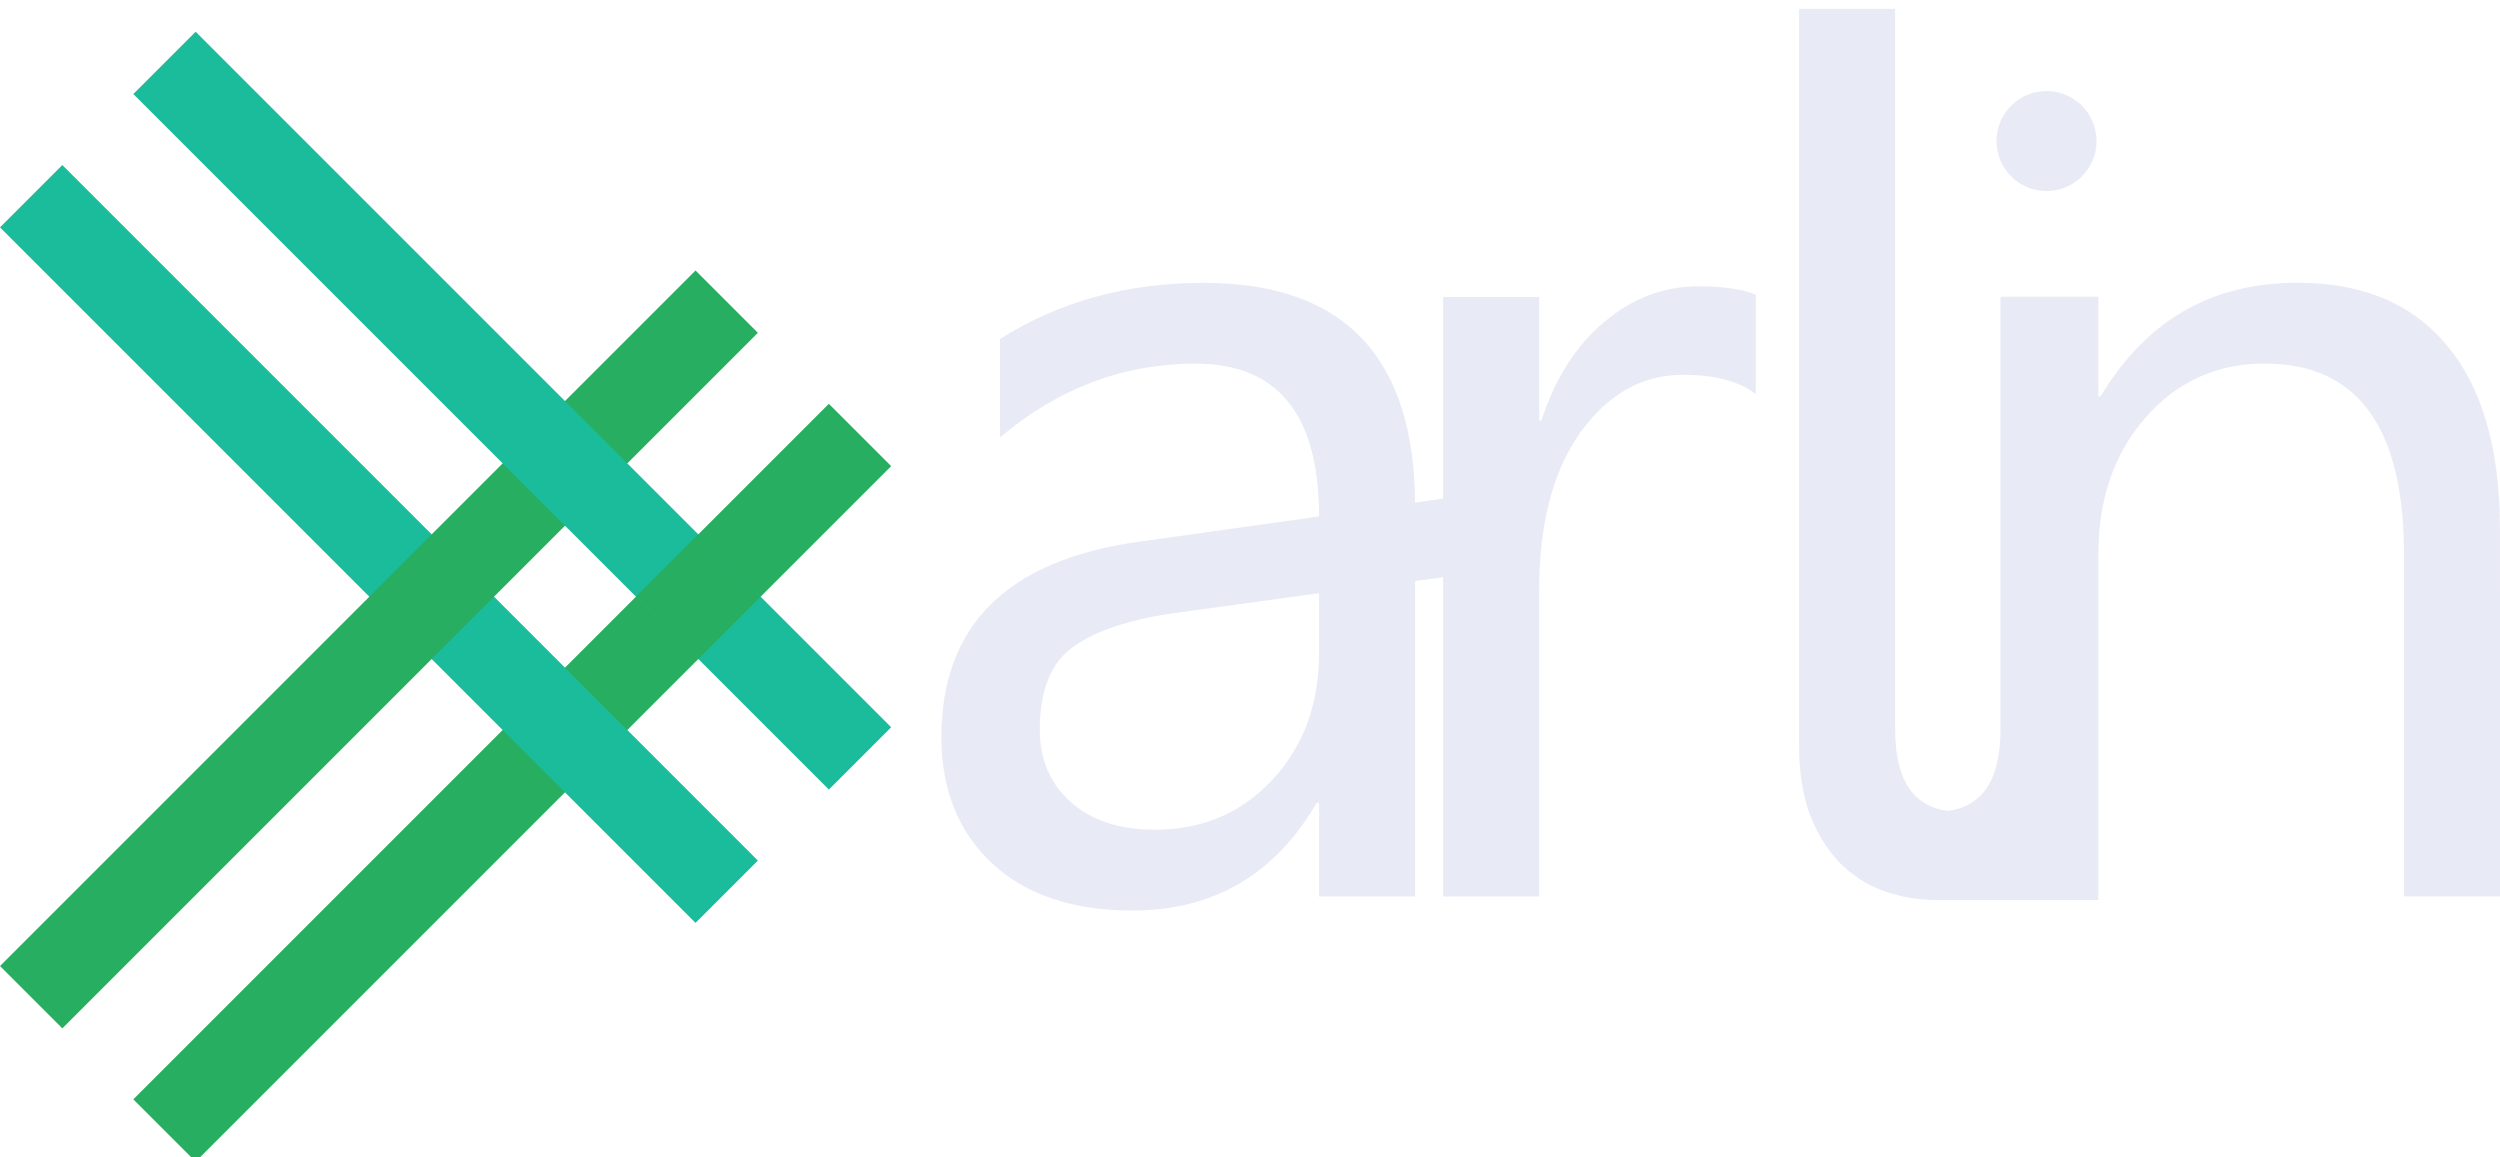
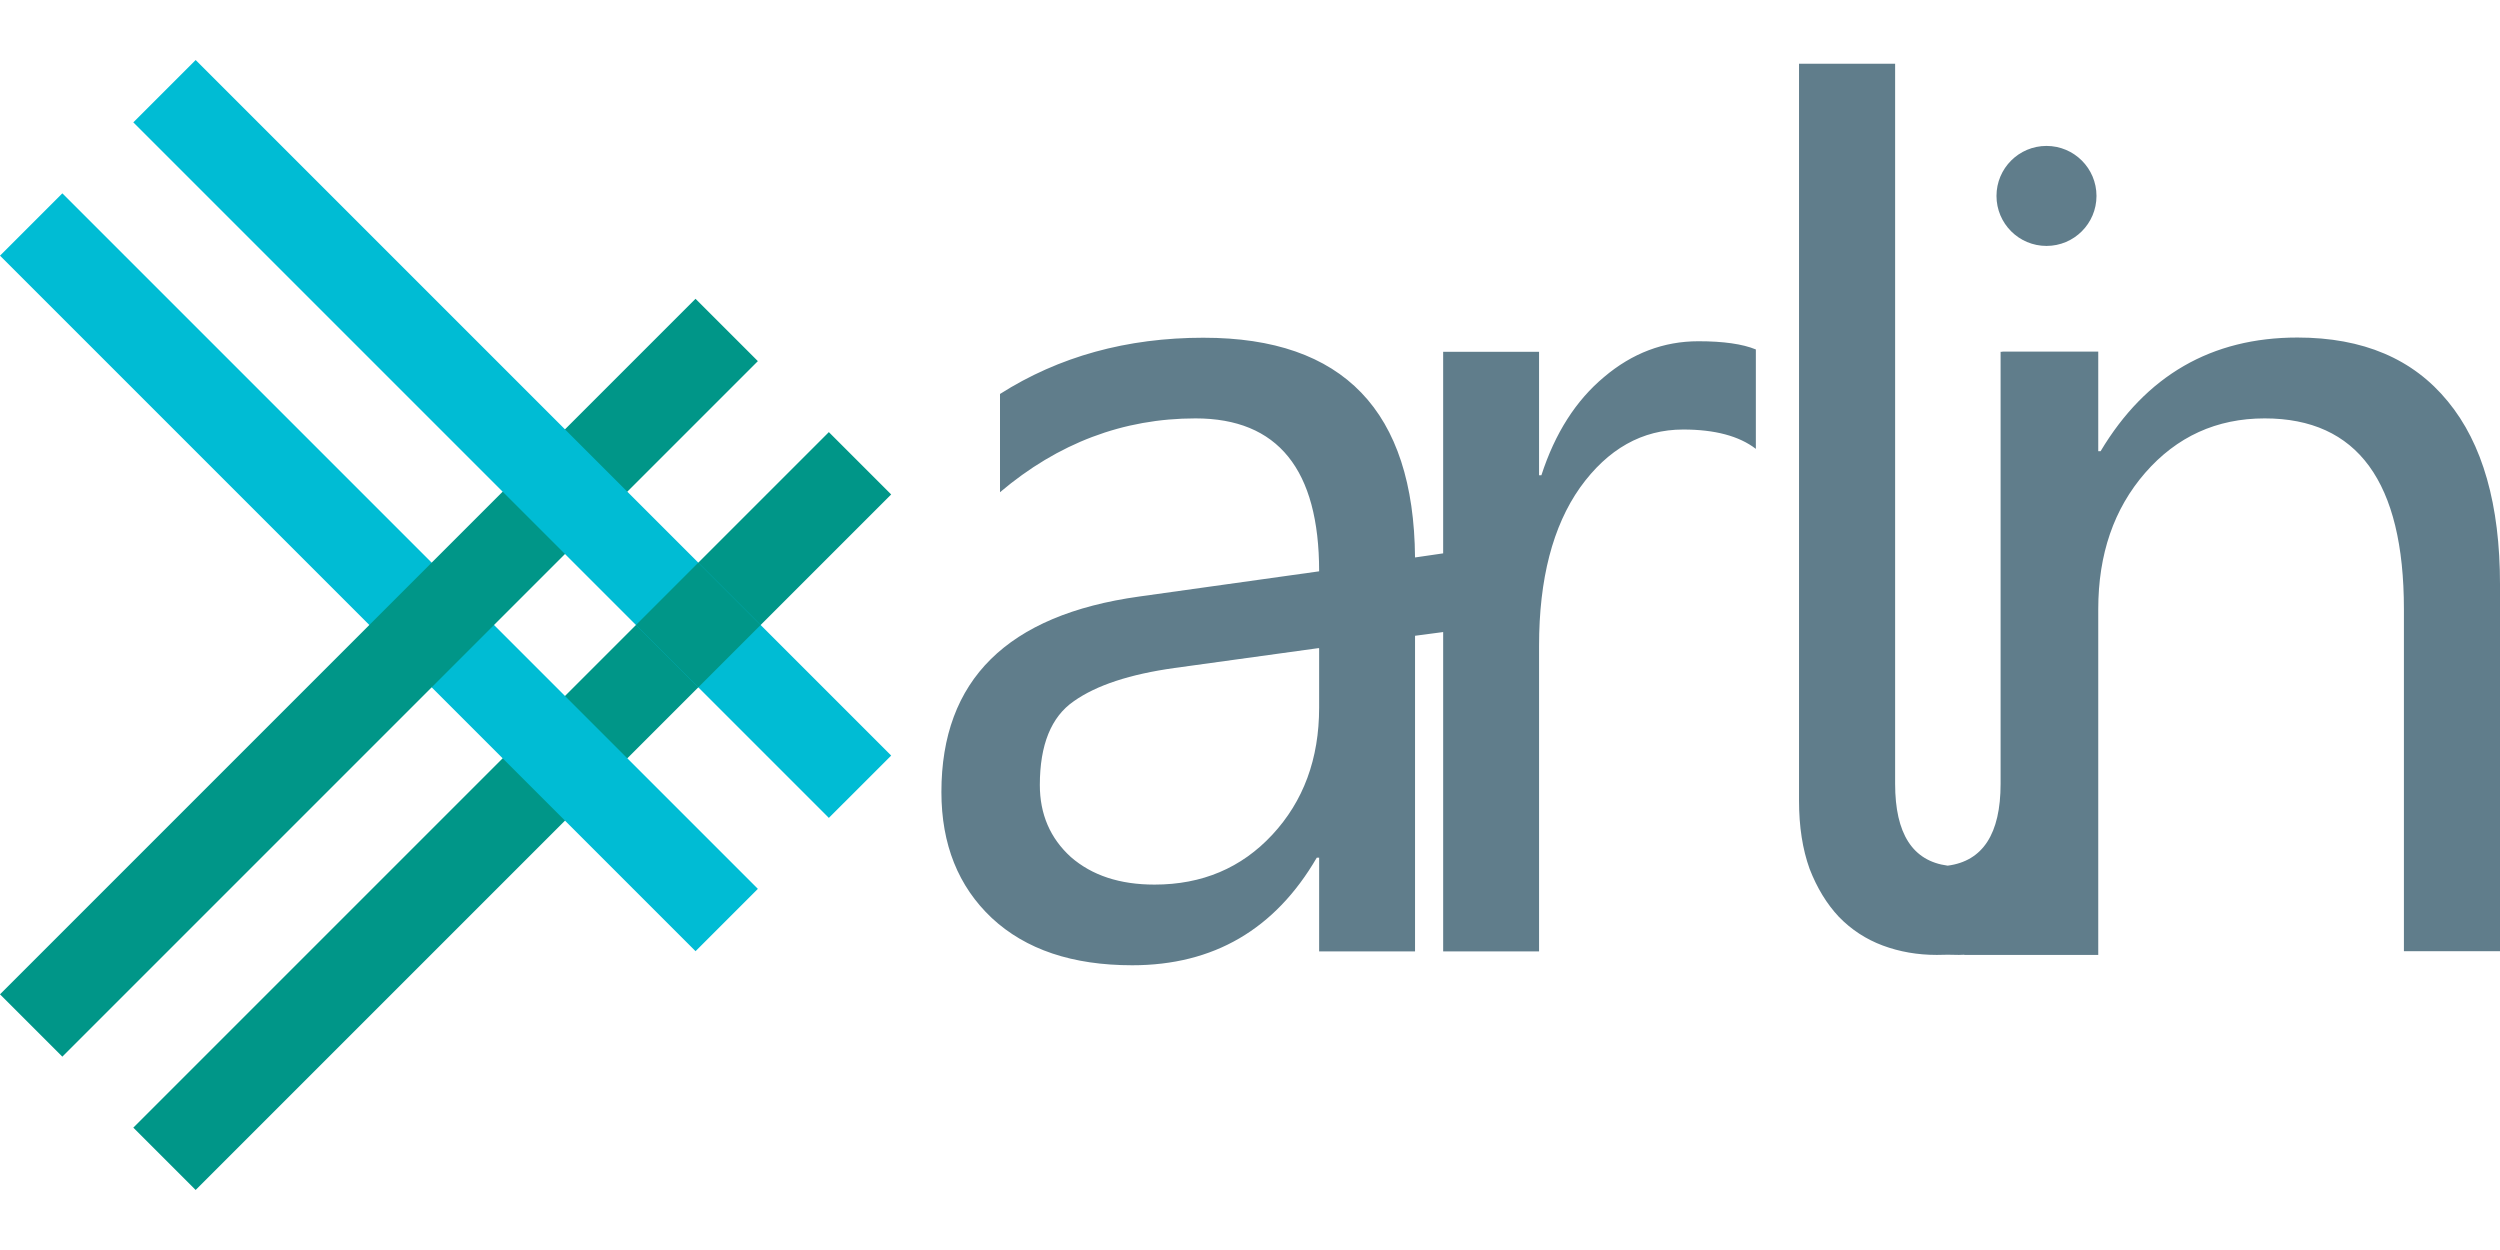
- <svg xmlns="http://www.w3.org/2000/svg" width="400" height="185" viewBox="0 0 400 185" id="svg4952" version="1.1">
+ <svg xmlns="http://www.w3.org/2000/svg" width="400" height="200" viewBox="0 0 400 200" id="svg4952" version="1.1">
  <defs id="defs4954" />
-   <g id="layer1" transform="translate(0,-867.3622)">
-     <g id="g5532" transform="matrix(1.087683,0,0,1.087683,-107.659,503.159)">
-       <g transform="matrix(1.939274,0,0,-1.939274,-2331.596,3995.462)" id="g4499">
-         <rect style="opacity:1;fill:#27ae60;fill-opacity:1;stroke:none;stroke-width:1;stroke-miterlimit:4;stroke-dasharray:none;stroke-dashoffset:0.253;stroke-opacity:1" id="rect4378-1" width="6.686" height="74.612" x="375.702" y="-2243.797" transform="matrix(-0.7071068,0.7071068,-0.7071068,-0.7071068,0,0)" />
-         <rect style="opacity:1;fill:#1abc9c;fill-opacity:1;stroke:none;stroke-width:1;stroke-miterlimit:4;stroke-dasharray:none;stroke-dashoffset:0.253;stroke-opacity:1" id="rect4380-5" width="6.686" height="74.612" x="2208.804" y="361.697" transform="matrix(0.7071068,0.7071068,-0.7071068,0.7071068,0,0)" />
-         <rect y="-2243.797" x="390.003" height="74.612" width="6.686" id="rect4382-5" style="opacity:1;fill:#27ae60;fill-opacity:1;stroke:none;stroke-width:1;stroke-miterlimit:4;stroke-dasharray:none;stroke-dashoffset:0.253;stroke-opacity:1" transform="matrix(-0.7071068,0.7071068,-0.7071068,-0.7071068,0,0)" />
-         <rect y="361.697" x="2223.105" height="74.612" width="6.686" id="rect4384-7" style="opacity:1;fill:#1abc9c;fill-opacity:1;stroke:none;stroke-width:1;stroke-miterlimit:4;stroke-dasharray:none;stroke-dashoffset:0.253;stroke-opacity:1" transform="matrix(0.7071068,0.7071068,-0.7071068,0.7071068,0,0)" />
-         <path style="opacity:1;fill:#27ae60;fill-opacity:1;stroke:none;stroke-width:1;stroke-miterlimit:4;stroke-dasharray:none;stroke-dashoffset:0.253;stroke-opacity:1" d="m 1311.038,1842.361 -4.726,-4.726 -4.729,4.726 4.726,4.729 4.729,-4.729 z" id="path4386-6" />
-       </g>
-       <path id="path4523" style="font-style:normal;font-variant:normal;font-weight:normal;font-stretch:normal;font-size:medium;line-height:121%;font-family:Gisha;-inkscape-font-specification:Gisha;letter-spacing:1px;word-spacing:0px;fill:#e8eaf6;fill-opacity:1;stroke:none;stroke-width:1px;stroke-linecap:butt;stroke-linejoin:miter;stroke-opacity:1" d="m 307.144,466.717 -14.125,0 0,-13.781 -0.345,0 q -9.216,15.848 -27.132,15.848 -13.178,0 -20.672,-6.977 -7.407,-6.977 -7.407,-18.518 0,-24.72 29.112,-28.768 l 26.443,-3.704 q 0,-22.48 -18.174,-22.48 -15.934,0 -28.768,10.853 l 0,-14.47 q 13.006,-8.268 29.974,-8.268 31.093,0 31.093,32.902 l 0,57.364 z m -14.125,-44.616 -21.274,2.929 q -9.819,1.378 -14.815,4.91 -4.996,3.445 -4.996,12.317 0,6.46 4.565,10.594 4.651,4.048 12.317,4.048 10.508,0 17.312,-7.321 6.891,-7.407 6.891,-18.691 l 0,-8.785 z" />
-       <path id="path4525" style="font-style:normal;font-variant:normal;font-weight:normal;font-stretch:normal;font-size:medium;line-height:121%;font-family:Gisha;-inkscape-font-specification:Gisha;letter-spacing:1px;word-spacing:0px;fill:#e8eaf6;fill-opacity:1;stroke:none;stroke-width:1px;stroke-linecap:butt;stroke-linejoin:miter;stroke-opacity:1" d="m 357.258,392.816 q -3.704,-2.842 -10.68,-2.842 -9.044,0 -15.159,8.527 -6.029,8.527 -6.029,23.255 l 0,44.961 -14.125,0 0,-88.199 14.125,0 0,18.174 0.345,0 q 3.015,-9.302 9.216,-14.47 6.201,-5.254 13.867,-5.254 5.513,0 8.441,1.206 l 0,14.642 z" />
-       <path id="path4547" d="m 292.033,410.991 22.989,-3.366 0.86,11.531 -22.912,2.988 -0.937,-11.065 z" style="fill:#e8eaf6;fill-opacity:1;fill-rule:evenodd;stroke:none;stroke-width:1px;stroke-linecap:butt;stroke-linejoin:miter;stroke-opacity:1" />
-       <g transform="matrix(3.241025,0,0,3.241025,-3989.539,-5446.399)" id="g4902">
-         <path d="m 1347.504,1816.858 q 0,3.747 2.897,3.747 1.169,0 2.099,-0.292 l 0,3.933 q -0.505,0.133 -1.355,0.239 -0.824,0.133 -1.754,0.133 -1.302,0 -2.445,-0.425 -1.143,-0.425 -1.993,-1.302 -0.824,-0.877 -1.329,-2.179 -0.478,-1.329 -0.478,-3.083 l 0,-33.458 4.358,0 0,32.688 z" style="font-style:normal;font-variant:normal;font-weight:normal;font-stretch:normal;font-size:medium;line-height:121%;font-family:Gisha;-inkscape-font-specification:Gisha;letter-spacing:1px;word-spacing:0px;fill:#e8eaf6;fill-opacity:1;stroke:none;stroke-width:1px;stroke-linecap:butt;stroke-linejoin:miter;stroke-opacity:1" id="path4527" />
-         <path style="font-style:normal;font-variant:normal;font-weight:normal;font-stretch:normal;font-size:medium;line-height:121%;font-family:Gisha;-inkscape-font-specification:Gisha;letter-spacing:1px;word-spacing:0px;fill:#e8eaf6;fill-opacity:1;stroke:none;stroke-width:1px;stroke-linecap:butt;stroke-linejoin:miter;stroke-opacity:1" d="m 1352.287,1797.246 0,19.611 c 0,2.498 -0.965,3.748 -2.897,3.748 -0.779,0 -1.48,-0.098 -2.1,-0.293 l 0,3.934 c 0.337,0.088 0.789,0.169 1.355,0.24 0.549,0.089 1.134,0.133 1.754,0.133 0.868,0 1.683,-0.142 2.445,-0.426 0.762,-0.283 1.427,-0.718 1.994,-1.303 0.549,-0.585 0.992,-1.312 1.328,-2.18 0.319,-0.886 0.478,-1.913 0.478,-3.082 l 0,-20.383 -4.359,0 z" id="path4529" />
-         <path d="m 1374.958,1824.454 -4.358,0 0,-15.52 c 0,-5.776 -2.108,-8.664 -6.325,-8.664 -2.179,0 -3.986,0.824 -5.421,2.471 -1.417,1.63 -2.126,3.694 -2.126,6.192 l 0,15.684 -6.084,0 1.725,-3.105 0,-24.272 4.358,0 0,4.518 0.106,0 c 2.055,-3.437 5.032,-5.156 8.929,-5.156 2.976,0 5.253,0.966 6.83,2.897 1.577,1.913 2.365,4.686 2.365,8.318 z" style="font-style:normal;font-variant:normal;font-weight:normal;font-stretch:normal;font-size:medium;line-height:121%;font-family:Gisha;-inkscape-font-specification:Gisha;letter-spacing:1px;word-spacing:0px;fill:#e8eaf6;fill-opacity:1;stroke:none;stroke-width:1px;stroke-linecap:butt;stroke-linejoin:miter;stroke-opacity:1" id="path4531" />
-         <circle style="opacity:1;fill:#e8eaf6;fill-opacity:1;stroke:none;stroke-width:1.8;stroke-miterlimit:4;stroke-dasharray:none;stroke-dashoffset:0.253;stroke-opacity:1" id="path4561" cx="1354.377" cy="1790.171" r="2.269" />
-       </g>
-     </g>
+   <g id="layer1" transform="translate(0,-852.3622)">
+     <rect style="fill:#009688;fill-opacity:1;stroke:none" id="rect4378-1" width="14.104" height="157.381" x="-759.475" y="557.826" transform="matrix(-0.7071068,-0.7071068,-0.7071068,0.7071068,0,0)" />
+     <rect style="fill:#00bcd4;fill-opacity:1;stroke:none" id="rect4380-5" width="14.104" height="157.381" x="-631.636" y="-789.018" transform="matrix(0.7071068,-0.7071068,-0.7071068,-0.7071068,0,0)" />
+     <rect y="557.826" x="-729.311" height="157.381" width="14.104" id="rect4382-5" style="fill:#009688;fill-opacity:1;stroke:none" transform="matrix(-0.7071068,-0.7071068,-0.7071068,0.7071068,0,0)" />
+     <rect y="-789.018" x="-601.472" height="157.381" width="14.104" id="rect4384-7" style="fill:#00bcd4;fill-opacity:1;stroke:none" transform="matrix(0.7071068,-0.7071068,-0.7071068,-0.7071068,0,0)" />
+     <path style="fill:#009688;fill-opacity:1;stroke:none" d="m 121.696,952.364 -9.97,9.97 -9.974,-9.97 9.97,-9.974 9.974,9.974 z" id="path4386-6" />
+     <path style="font-size:medium;font-style:normal;font-variant:normal;font-weight:normal;font-stretch:normal;line-height:121%;letter-spacing:1px;word-spacing:0px;fill:#607d8b;fill-opacity:1;stroke:none;font-family:Gisha;-inkscape-font-specification:Gisha" d="m 287.844,862.554 0,117.938 c 0,4.122 0.563,7.752 1.688,10.875 1.187,3.06 2.751,5.626 4.688,7.688 1.999,2.061 4.346,3.594 7.031,4.594 2.686,0.999 5.565,1.5 8.625,1.5 0.601,0 1.199,-0.01 1.781,-0.031 0.582,0.023 1.18,0.031 1.781,0.031 0.297,0 0.581,-0.022 0.875,-0.031 l -0.031,0.031 21.438,0 0,-55.313 c 0,-8.806 2.504,-16.067 7.5,-21.812 5.059,-5.808 11.443,-8.719 19.125,-8.719 14.864,0 22.281,10.171 22.281,30.531 l 0,54.719 15.375,0 0,-58.656 c 0,-12.804 -2.785,-22.567 -8.344,-29.312 -5.559,-6.808 -13.57,-10.219 -24.062,-10.219 -13.74,0 -24.255,6.071 -31.5,18.188 l -0.375,0 0,-15.938 -15.344,0 0,0.031 -0.281,0 0,69.125 c 0,8.004 -2.846,12.364 -8.469,13.094 -5.603,-0.741 -8.406,-5.105 -8.406,-13.094 l 0,-115.219 -15.375,0 z m 39.594,13.156 c -4.418,0 -8,3.582 -8,8 0,4.418 3.582,8 8,8 4.418,0 8,-3.582 8,-8 0,-4.418 -3.582,-8 -8,-8 z m -134.844,30.688 c -12.304,0 -23.163,3.004 -32.594,9 l 0,15.719 c 9.306,-7.869 19.727,-11.812 31.281,-11.812 13.178,0 19.781,8.168 19.781,24.469 l -28.781,4.031 c -21.11,2.935 -31.656,13.356 -31.656,31.281 0,8.369 2.691,15.097 8.062,20.156 5.434,5.059 12.913,7.562 22.469,7.562 12.991,0 22.848,-5.727 29.531,-17.219 l 0.375,0 0,15 15.344,0 0,-50.5 4.5,-0.594 0,51.094 15.344,0 0,-48.906 c 0,-10.68 2.191,-19.13 6.562,-25.312 4.434,-6.183 9.942,-9.281 16.5,-9.281 5.059,0 8.939,1.033 11.625,3.094 l 0,-15.906 c -2.123,-0.874 -5.19,-1.312 -9.188,-1.312 -5.559,0 -10.597,1.909 -15.094,5.719 -4.497,3.748 -7.845,8.974 -10.031,15.719 l -0.375,0 0,-19.75 -15.344,0 0,32.25 -4.5,0.656 c -0.197,-23.44 -11.464,-35.156 -33.812,-35.156 z m 18.406,49.656 0,0.031 0.062,0 0,9.5 c 0,8.182 -2.503,14.973 -7.5,20.344 -4.934,5.309 -11.224,7.969 -18.844,7.969 -5.559,0 -10.002,-1.471 -13.375,-4.406 -3.31,-2.998 -4.969,-6.847 -4.969,-11.531 0,-6.433 1.815,-10.908 5.438,-13.406 3.623,-2.561 8.974,-4.313 16.094,-5.312 l 23.094,-3.188 z" id="path4523" />
  </g>
</svg>
